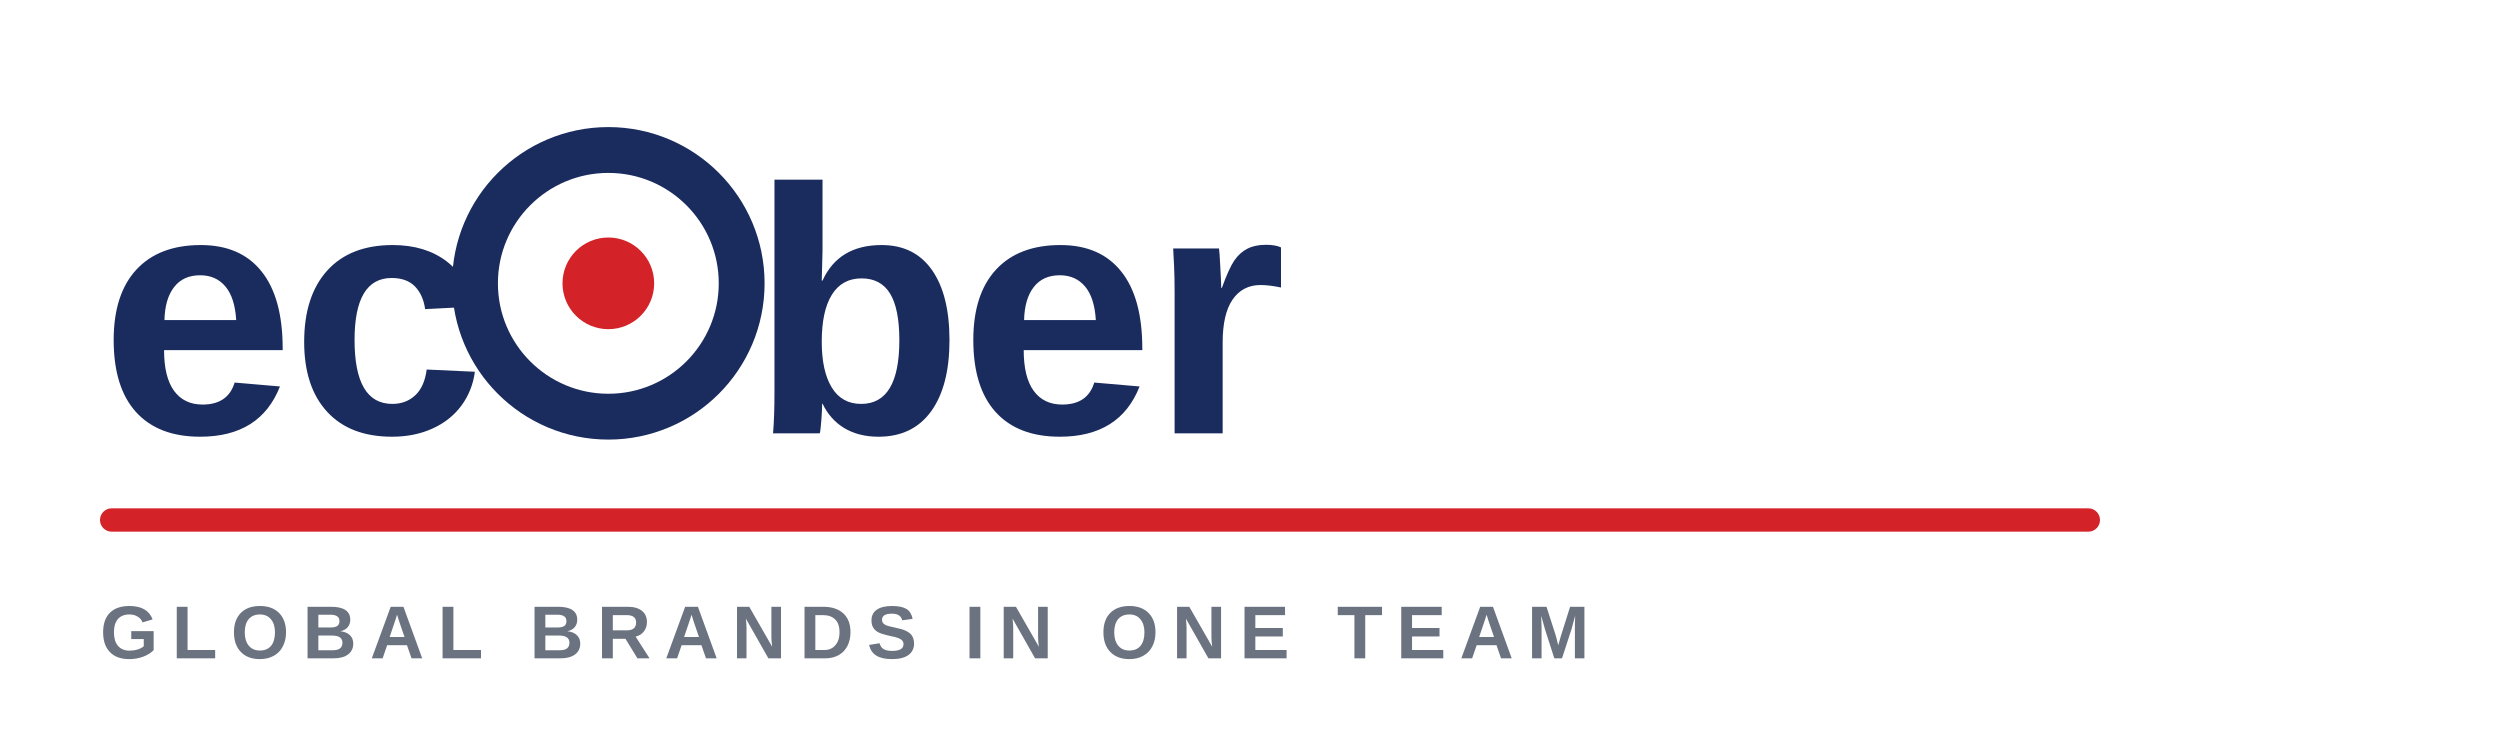
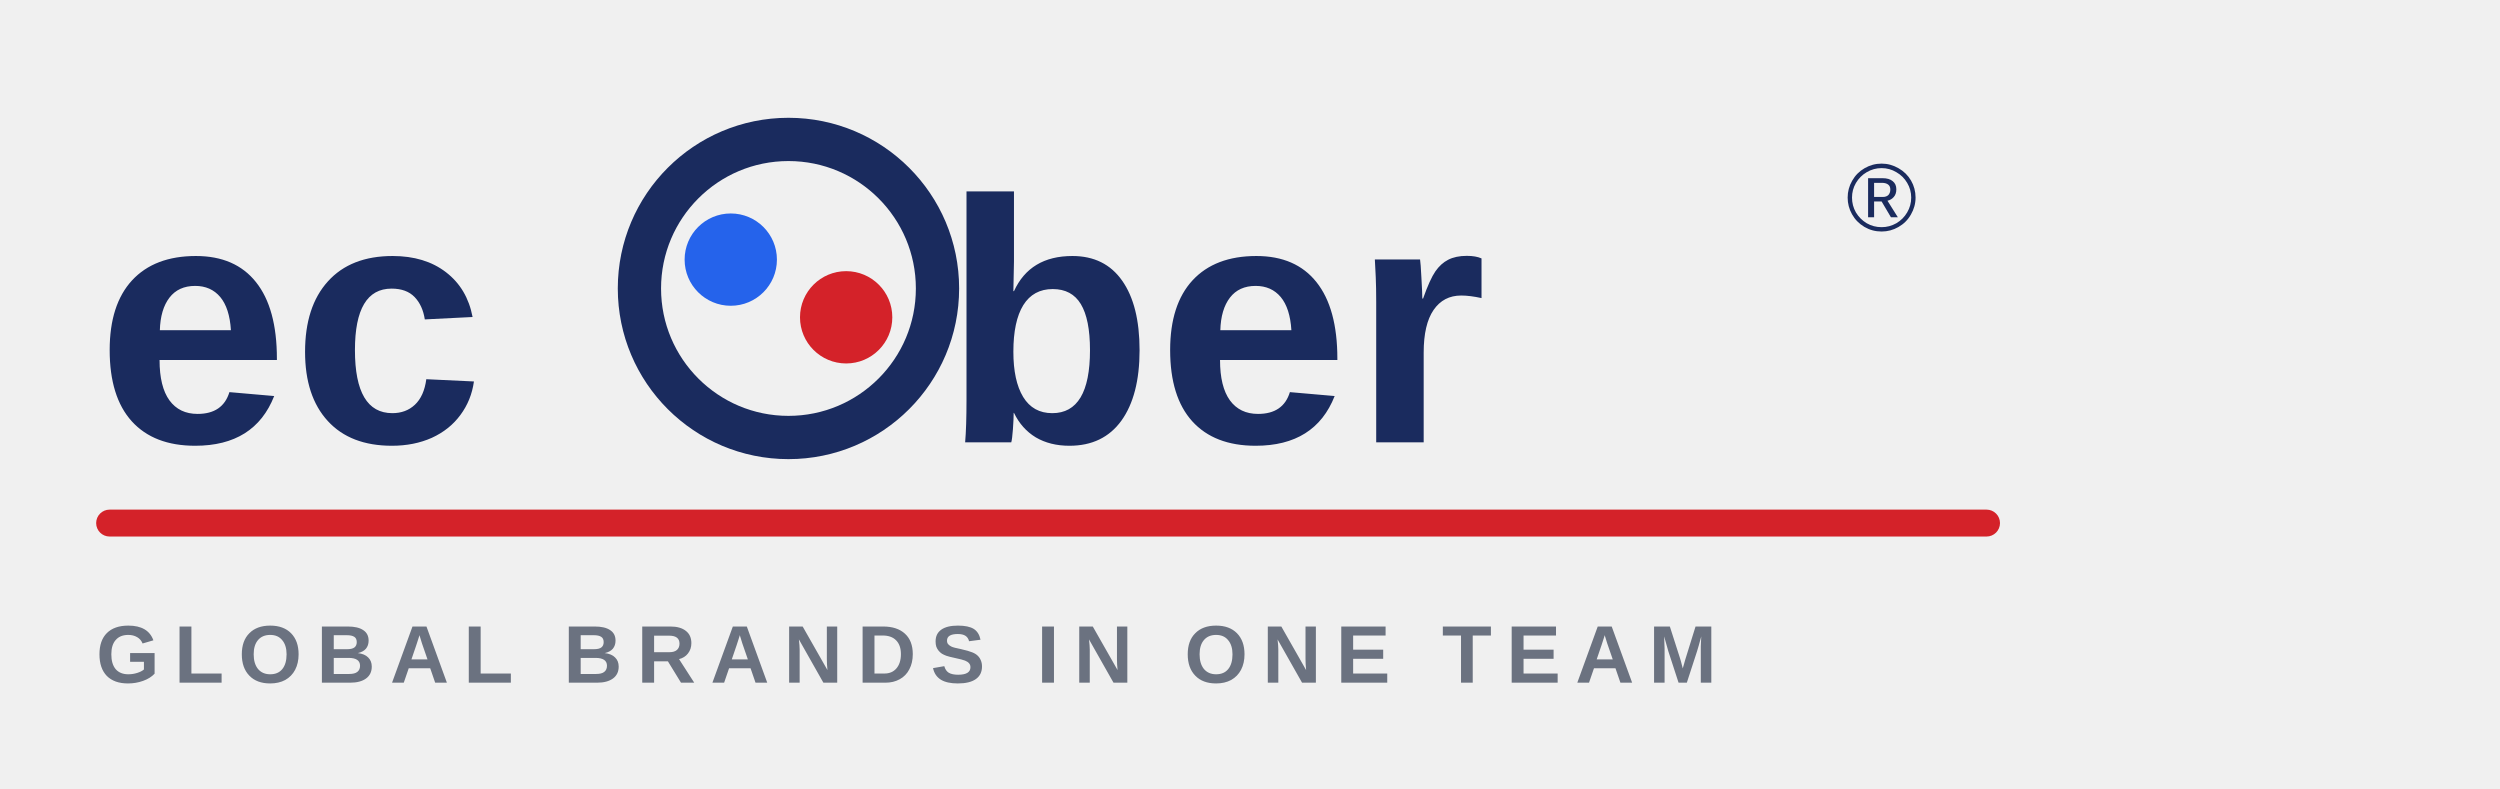
- <svg xmlns="http://www.w3.org/2000/svg" viewBox="0 0 300 90">
-   <rect width="300" height="90" fill="white" />
-   <text x="12" y="52" font-family="'Arial Black','Arial Bold',Arial,sans-serif" font-weight="900" font-size="42" fill="#1A2B5E" letter-spacing="-0.5">ec</text>
-   <circle cx="73" cy="34" r="16" fill="none" stroke="#1A2B5E" stroke-width="5.5" />
-   <circle cx="73" cy="34" r="5.5" fill="#D42229" />
-   <text x="90" y="52" font-family="'Arial Black','Arial Bold',Arial,sans-serif" font-weight="900" font-size="42" fill="#1A2B5E" letter-spacing="-0.5">ber</text>
-   <rect x="12" y="61" width="240" height="2.8" fill="#D42229" rx="1.4" />
-   <text x="12" y="79" font-family="Arial,Helvetica,sans-serif" font-size="9" fill="#6B7280" letter-spacing="1.6" font-weight="600">GLOBAL BRANDS IN ONE TEAM</text>
+ <svg xmlns="http://www.w3.org/2000/svg" viewBox="0 0 260 82">
+   <text x="10" y="46" font-family="'Arial','Helvetica Neue',Helvetica,sans-serif" font-weight="700" font-size="36" fill="#1A2B5E" letter-spacing="0.3">ec</text>
+   <circle cx="82" cy="30" r="15.5" fill="none" stroke="#1A2B5E" stroke-width="4.5" />
+   <circle cx="76" cy="27" r="4.8" fill="#2563EB" />
+   <circle cx="88" cy="33" r="4.8" fill="#D42229" />
+   <text x="98" y="46" font-family="'Arial','Helvetica Neue',Helvetica,sans-serif" font-weight="700" font-size="36" fill="#1A2B5E" letter-spacing="0.3">ber</text>
+   <text x="192" y="24" font-family="Arial,sans-serif" font-size="10" fill="#1A2B5E" font-weight="400">®</text>
+   <rect x="10" y="53" width="198" height="2.8" fill="#D42229" rx="1.4" />
+   <text x="10" y="71" font-family="Arial,Helvetica,sans-serif" font-size="8.5" fill="#6B7280" letter-spacing="1.5" font-weight="600">GLOBAL BRANDS IN ONE TEAM</text>
</svg>
